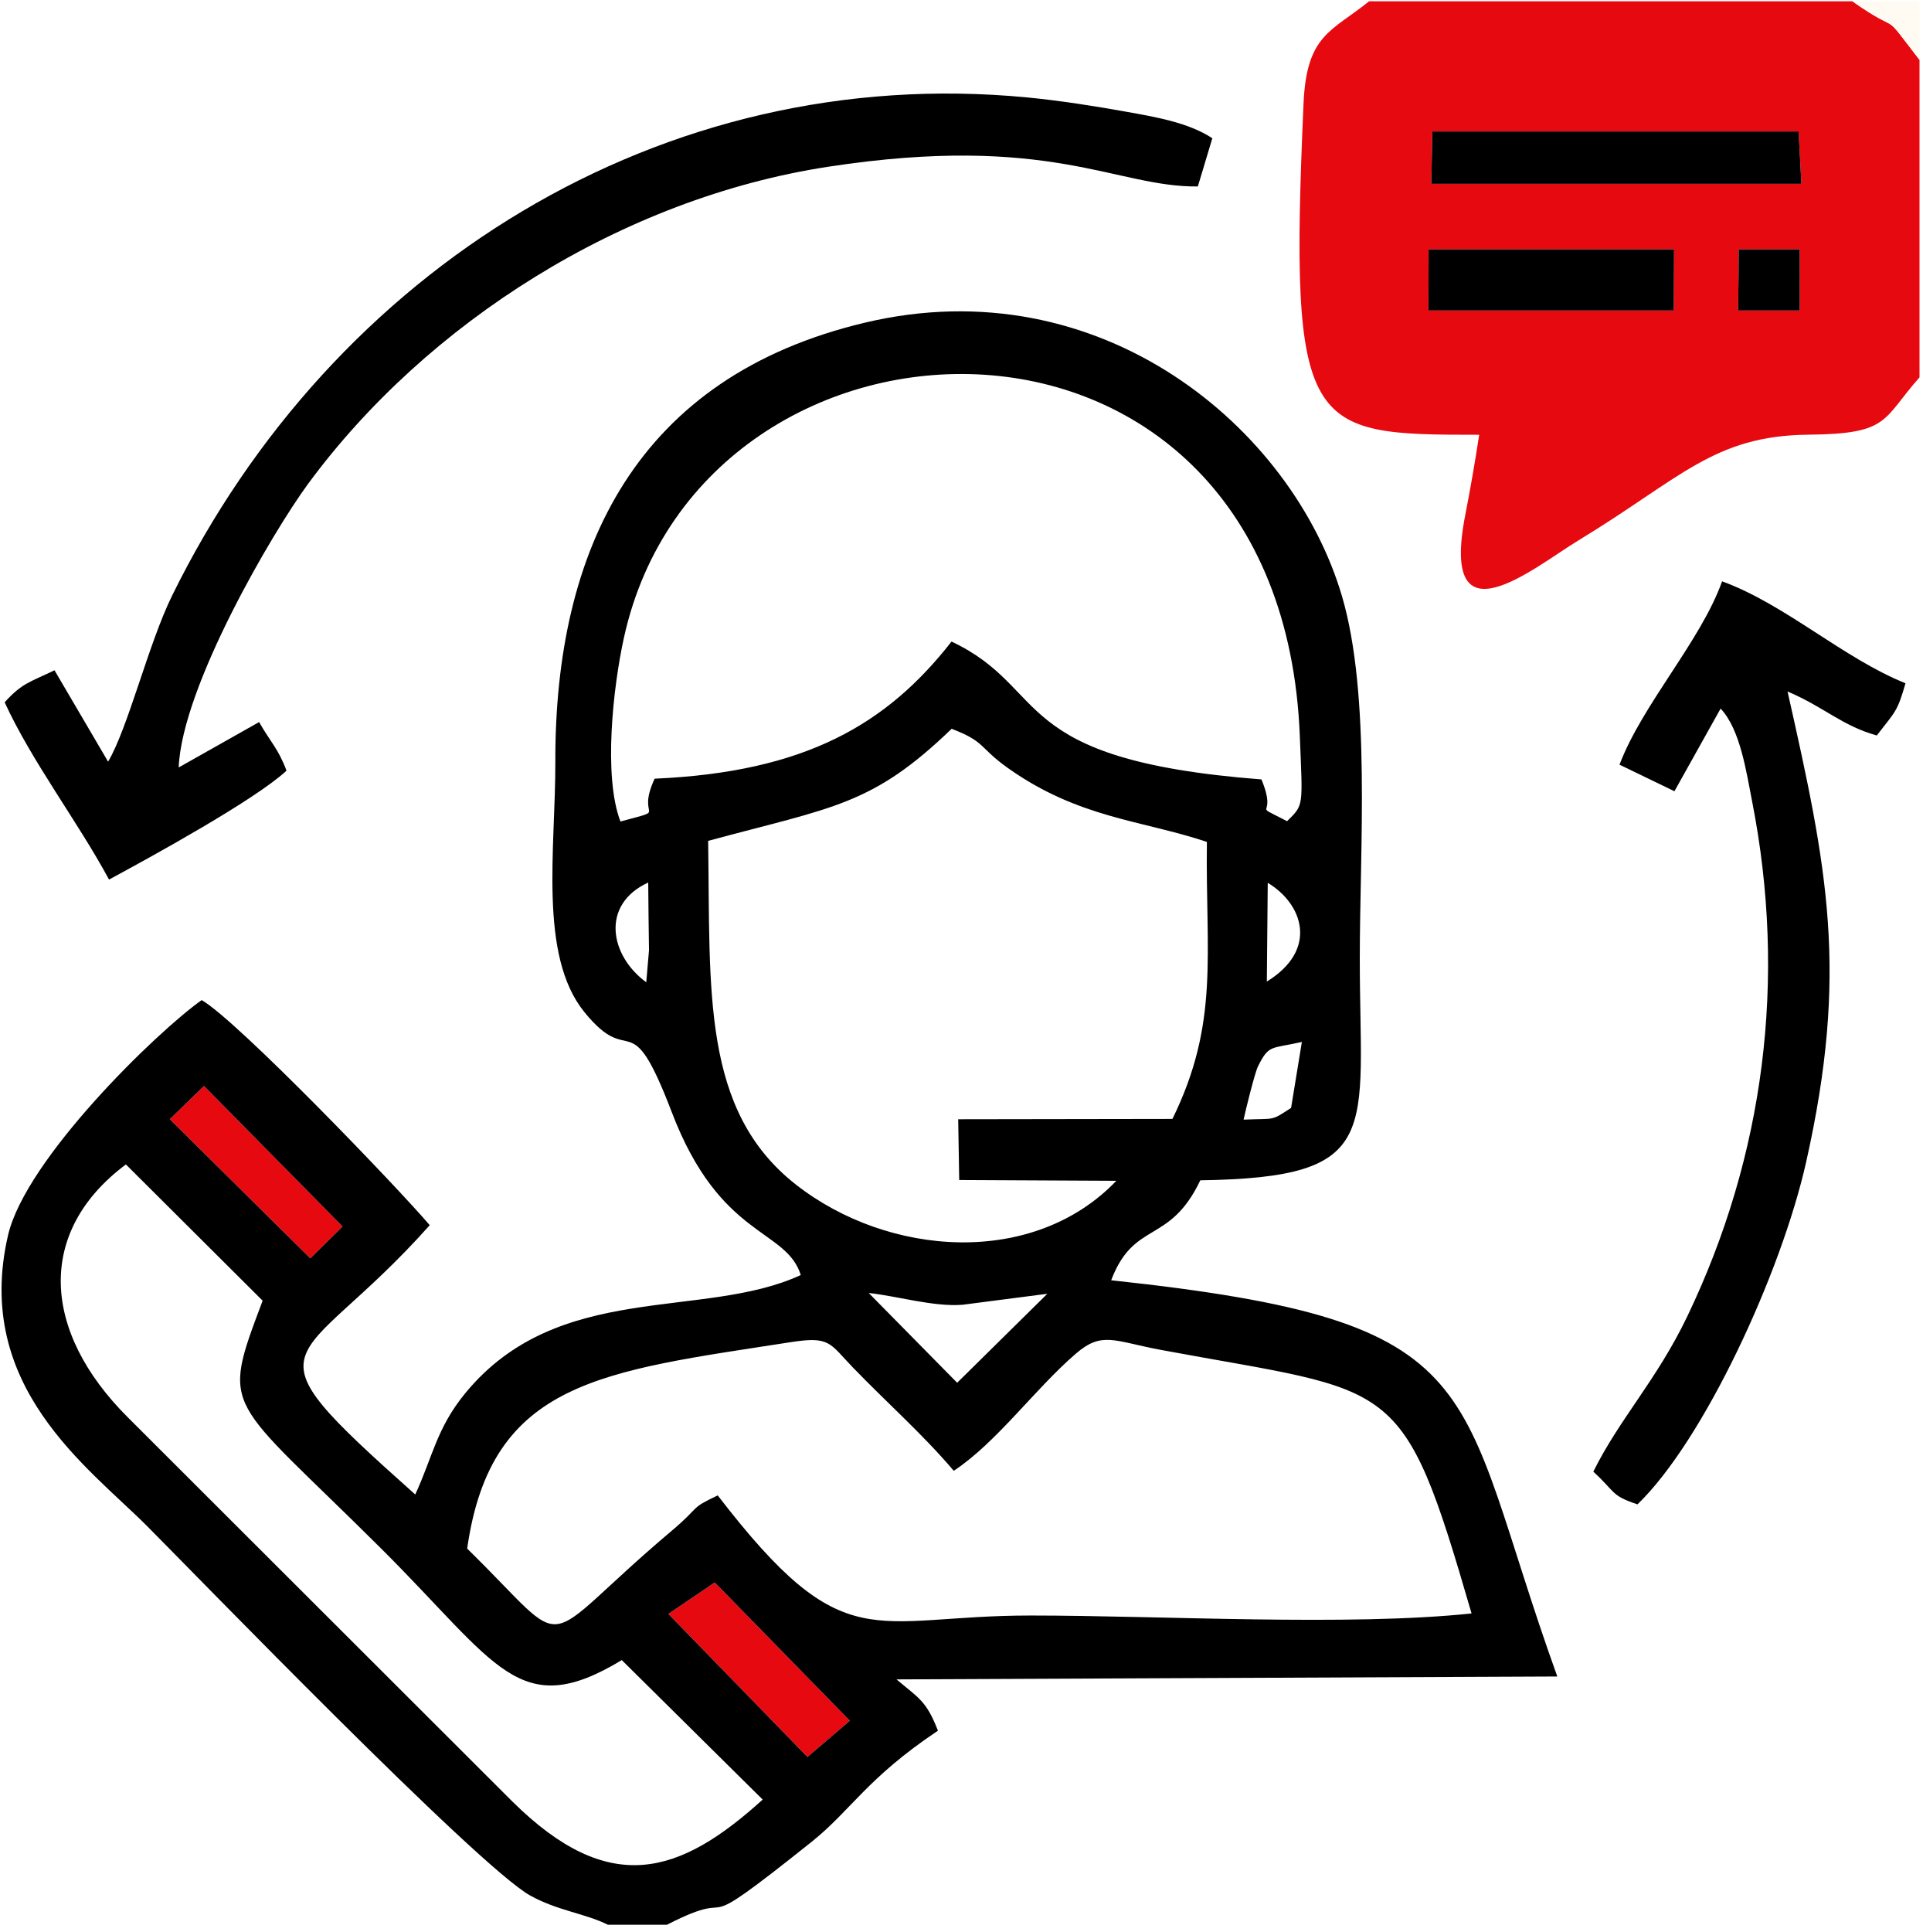
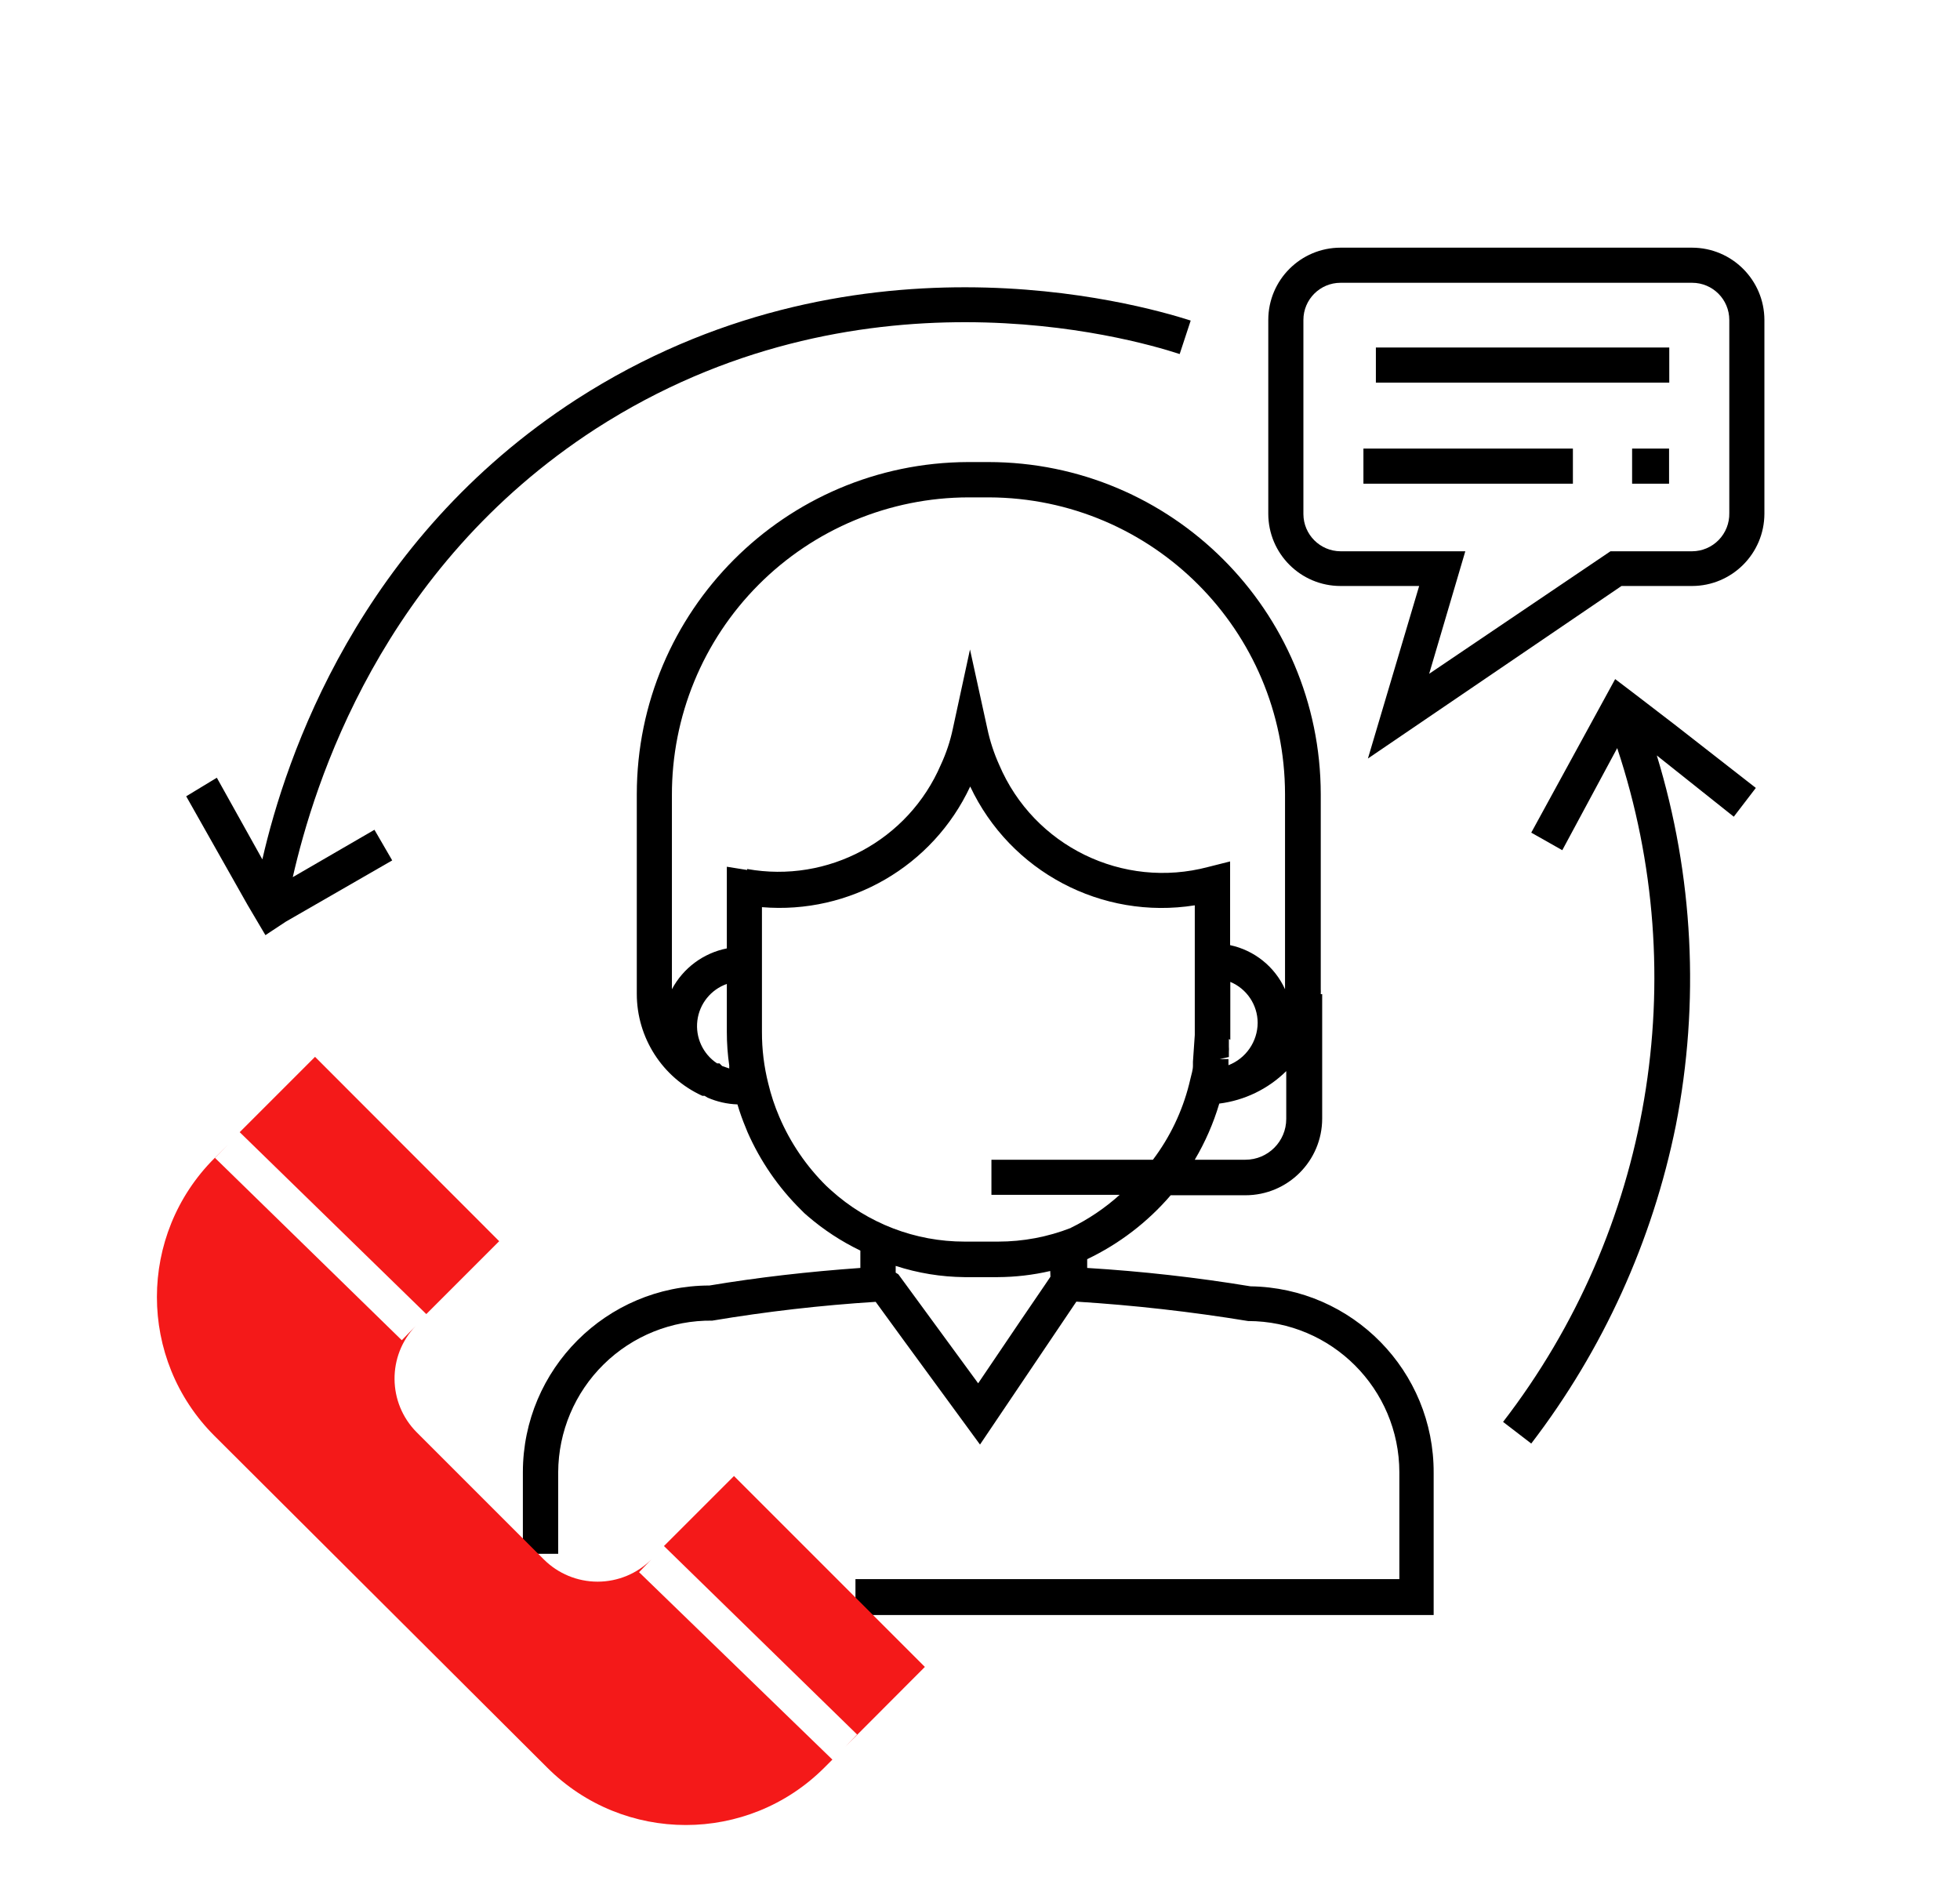
- <svg xmlns="http://www.w3.org/2000/svg" viewBox="0 0 300 301.333" height="301.333" width="300" xml:space="preserve" id="svg2" version="1.1">
-   <g transform="matrix(1.33333 0 0 -1.33333 0 301.333)" id="g10">
-     <g transform="scale(.1)" id="g12" fill-opacity="1" fill-rule="evenodd" stroke="none">
-       <path id="path14" d="M2034.41 1968.33h71.39l.02-71.55h-72.11l.55 41.72zm73.36 76.66h-433.04l1.25 61.23h428.5zm-436.17-76.66h287.17l-.29-71.55H1671.4zm574.38-149.78v371.39c-48.57 63.21-16.43 25.02-78.55 68.56h-565.48c-43.88-35.47-73.13-38.52-76.71-119.45-17.06-385.72 3.74-387.62 205.53-387.62-4.98-32.49-10.37-63.61-16.21-93.36-30.47-155.13 80.48-61.68 132.24-30.27 119.81 72.71 158.28 122.63 269.31 123.72 95.39.93 85.81 17.44 129.87 67.03" fill="#e60910" />
-       <path id="path16" d="M782.023 372.074L944.766 204.75l49.609 42.379-158.051 161.73-54.301-36.785" fill="#e60910" />
-       <path id="path18" d="M198.695 950.715l164.391-162.699 37.797 37.242-162.211 164.394-39.977-38.937" fill="#e60910" />
-       <path id="path20" d="M836.324 408.859l158.051-161.73-49.609-42.379-162.743 167.324zm-289.703 39.637c28.074 196.883 157.652 207.133 378.984 241.543 45.766 7.113 45.063-1.437 72.114-29.437 41.311-42.75 81.421-77.782 118.261-121.09 50.27 33.195 94.53 95.328 142.81 136.996 30.84 26.605 44.78 14.594 99.38 4.449 277.52-51.578 281.89-26.805 363.67-308.32-144.3-15.215-363.46-2.422-515.86-2.422-187.3 0-217.152-53.297-366.179 140.508-33.985-16.106-18.531-11.602-54.184-41.68-163.07-137.547-111.277-145.563-238.996-20.547zm345.766-293.59c-97.344-88.293-179.246-114.43-292.547-2.586L149.531 602.051c-100.664 100.39-107.66 217.054-2.222 295.828L307.305 738.5c-49.512-131.633-42.688-109.398 138.73-290.008C582.391 312.746 607.313 245.363 727.52 318.066zm124.093 592.578c32.6-3.382 75.79-16.445 109.81-13.757l99.18 12.851-105.51-104.086zM238.672 989.652l162.211-164.394-37.797-37.242-164.391 162.699zM1455.1 950.289c2.16 10.445 13.14 54.811 16.76 62.111 12.89 26.05 15.05 20.53 51.43 28.75l-12.62-77.146c-24.38-15.762-17.14-12.078-55.57-13.715zM828.594 1276.39c146.414 39.61 191.676 41.13 284.886 131.09 40.03-15.27 31.7-21.65 65.7-45.8 82.93-58.91 156.37-60.95 232.97-86.5-1.69-132.47 14.99-211.32-40.31-324.067l-250.68-.386 1.19-71.067 183.86-.93c-97.26-101.507-266.89-88.894-374.702-4.613-111.031 86.801-100.258 226.613-102.914 402.273zm654.766-49.1c41.03-24.5 59.69-78.16-1.06-115.46zm-727.184-116.33c-42.719 31.18-53.629 90.93 2.293 116.7l.375-39.16.535-40.04zm-30.199 188.06c-20.196 52.51-8.75 156.99 4.156 215.43 92.562 419.15 769.267 438.59 790.787-116.01 3.21-82.46 5-79.36-14.94-99.06-44.82 23.35-9.8.22-30 48.89-299.42 23.01-245.31 105.86-362.62 161.25-75.5-96.64-170.876-152.71-347.383-160.4-22.895-49.14 18.828-34.09-40-50.1zM711.254 8.5h69.133c95.105 48.668 16.843-24.742 168.89 96.668 46.786 37.363 64.573 74.379 148.183 130.324-13.63 35.035-22.06 37.696-48.48 60.004l773.18 3.391c-123.67 343.484-68.81 415.051-522 463.488 26.84 70.652 68.16 41.086 104.3 116.945 215.66 3.114 186.6 55.7 186.59 259.18 0 128.89 13.08 308.59-20.73 423.76-57.93 197.38-282.7 385.96-558.66 320.22-266.367-63.44-362.59-264.43-361.879-513.97.289-101.09-19.765-225.89 33.789-292.17 56.11-69.44 52.227 14.12 102.567-117.606C842.664 810.824 919.691 823.48 936.973 768.5c-114.282-52.895-284.024-5.812-392.723-138.43-33.523-40.894-38.227-74.953-58.391-118.293-210.078 187.27-139.07 139.727 16.957 315.043-38.714 45.446-225.386 239.56-266.839 263.3-53.184-37.7-205.891-186.073-226.555-275.015-41.086-176.882 94.113-271.515 162.773-340.375 55.235-55.39 387.098-398.18 448.16-432.066C652.426 24.867 684.742 21.72 711.254 8.5" fill="#000" />
-       <path id="path22" d="M126.484 1369.01L63.77 1475.92c-29.008-14.01-37.903-14.89-58.32-37.42 31.445-68.82 85.952-140.25 122.128-207.39 47.977 25.9 170.555 92.96 207.66 127.39-9.55 25.66-18.867 33.61-32.07 56.84l-94.086-53.08c3.856 94.58 109.867 275.32 151.445 331.8 138.735 188.46 367.543 333.95 608.375 370.87 259.528 39.8 336.818-24.13 432.668-23.04l16.95 56.4c-28.17 18.56-67.45 25.03-101.22 31.1-35.57 6.38-76.71 12.91-115.19 16.62-427.915 41.28-813.43-201.29-1000.876-583.03-27.586-56.18-51.308-154.31-74.75-193.97" fill="#000" />
-       <path id="path24" d="M1894.96 1365.49l64.25-31.06 54.03 96.69c23-24.32 30.12-74.22 36.82-108.26 41.01-208.39 14.26-415.063-75.93-602.981-35.57-74.117-79.52-120.016-109.83-181.383 26.49-24.168 20.09-27.777 51.68-38.242 77.22 74.312 168.07 269.836 197.43 400.793 49.9 222.503 24.79 342.903-21.84 550.063 43.13-18.29 62.96-39.76 104.41-51.46 21.7 28.23 23.93 27.31 33.59 61.07-72.66 29.19-140.85 92.46-214.61 119.26-24.69-69.48-93.41-144.1-120-214.49" fill="#000" />
-       <path id="path26" d="M2107.77 2044.99l-3.29 61.23h-428.5l-1.25-61.23h433.04" fill="#000" />
-       <path id="path28" d="M1671.4 1896.78h287.08l.29 71.55H1671.6l-.2-71.55" fill="#000" />
-       <path id="path30" d="M2034.26 1938.5l-.55-41.72h72.11l-.02 71.55h-71.39l-.15-29.83" fill="#000" />
-       <path id="path32" d="M2245.98 2189.94v68.56h-78.55c62.12-43.54 29.98-5.35 78.55-68.56" fill="#fffbf2" />
-     </g>
-   </g>
+ <svg xmlns="http://www.w3.org/2000/svg" id="Слой_1" data-name="Слой 1" viewBox="0 0 96 91.91">
+   <defs>
+     <style>.cls-1{fill:#f41919;}</style>
+   </defs>
+   <path d="M82.88,12.13H65.66a3.54,3.54,0,0,0-3.54,3.54v9.49a3.54,3.54,0,0,0,3.54,3.54h3.85L67,37.15,79.42,28.7h3.46a3.55,3.55,0,0,0,3.54-3.54V15.67A3.55,3.55,0,0,0,82.88,12.13Zm1.82,13A1.83,1.83,0,0,1,82.88,27h-4L70,33l1.77-6H65.66a1.83,1.83,0,0,1-1.82-1.82V15.67a1.82,1.82,0,0,1,1.82-1.82H82.88a1.82,1.82,0,0,1,1.82,1.82Z" />
+   <path d="M61.25,63h0a78.66,78.66,0,0,0-8-.9v-.43a12.45,12.45,0,0,0,4.09-3.13H61a3.76,3.76,0,0,0,3.76-3.76V48.69h-.07a2.6,2.6,0,0,0,0-.26V38.89A16.29,16.29,0,0,0,48.41,22.63h-1A16.28,16.28,0,0,0,31.19,38.89v9.78a5.49,5.49,0,0,0,3.21,5l.11,0,.15.09h0a4,4,0,0,0,1.46.33,10.86,10.86,0,0,0,.41,1.15l.08.2a12.31,12.31,0,0,0,2.63,3.82,3.19,3.19,0,0,0,.32.3,11.83,11.83,0,0,0,2.58,1.69v.85c-2.53.18-5,.46-7.39.86a9.15,9.15,0,0,0-9.14,9.14v4h1.73v-4a7.46,7.46,0,0,1,7.55-7.42,78.11,78.11,0,0,1,8-.92l1.34,1.84h0L48,70.75l4.72-7a84.59,84.59,0,0,1,8.41.95,7.42,7.42,0,0,1,7.41,7.41v5.23H41.9V79.1H70.22V72.15A9.1,9.1,0,0,0,61.25,63ZM63,54.8a2,2,0,0,1-2,2H58.52a12.26,12.26,0,0,0,1.2-2.75A5.68,5.68,0,0,0,63,52.46Zm-2.74-3.88V48.09a2.18,2.18,0,0,1,1.34,2,2.24,2.24,0,0,1-1.43,2.08l0-.17h0l0-.13-.43,0,.45-.1,0-.26a1.63,1.63,0,0,0,0-.25l0-.28v-.09A.18.18,0,0,1,60.25,50.92ZM35.37,52.21l-.13-.13h-.12a2.19,2.19,0,0,1,.48-3.89v2.35a11.48,11.48,0,0,0,.12,1.66.53.53,0,0,0,0,.13Zm1.23-9.6-1-.16v4a3.91,3.91,0,0,0-2.69,2v-9.5A14.55,14.55,0,0,1,47.44,24.36h1A14.55,14.55,0,0,1,62.94,38.89v9.56a3.83,3.83,0,0,0-2.69-2.16v-4.1l-1.07.27a8.7,8.7,0,0,1-10.24-5,8.71,8.71,0,0,1-.58-1.77l-.85-3.88-.84,3.88a8.18,8.18,0,0,1-.59,1.77,8.66,8.66,0,0,1-9.49,5.1ZM51.45,62.53l-.27.4L50,64.66h0l-2.09,3.09L44,62.41l-.13-.08v0l0,0,0,0V62a11.27,11.27,0,0,0,3.37.55h1.63a11.65,11.65,0,0,0,2.57-.3Zm1-2.39a9.79,9.79,0,0,1-3.56.67H47.25a9.74,9.74,0,0,1-6.54-2.51l-.23-.21a10.62,10.62,0,0,1-2.31-3.39,10,10,0,0,1-.54-1.63,10.19,10.19,0,0,1-.31-2.53V44.43a10.31,10.31,0,0,0,10.2-5.91,10.36,10.36,0,0,0,11,5.82v6.35L58.43,52l0,.2c0,.2-.07.4-.12.62l-.07.29a10.34,10.34,0,0,1-1.77,3.69H48.56v1.72h6.28A10.38,10.38,0,0,1,52.44,60.14Z" />
+   <rect x="67.39" y="17.02" width="14.37" height="1.72" />
+   <rect x="66.78" y="21.97" width="10.26" height="1.72" />
+   <rect x="79.94" y="21.97" width="1.81" height="1.72" />
+   <path d="M29.18,21c12.74-8.21,26.07-4.49,28.6-3.66l.54-1.64c-2.68-.86-16.68-4.77-30.07,3.85C17.57,26.45,14,37.06,12.85,42.09l-2.23-4L9.12,39l3,5.31L13,45.8,14,45.14l5.21-3-.87-1.5-4,2.32C15.38,38.4,18.66,27.81,29.18,21Z" />
+   <path d="M84.92,40l-3.77-3a37.41,37.41,0,0,1,.93,18.13A38,38,0,0,1,75,70.7l-1.38-1.06a35.64,35.64,0,0,0,5.59-33l-2.69,5L75,40.78l4.11-7.52,1,.76L82,35.47l4,3.12Z" />
+   <polygon class="cls-1" points="41.98 84.95 41.4 85.55 45.3 81.64 35.95 72.29 32.52 75.72 41.98 84.95" />
+   <polygon class="cls-1" points="20.88 64.36 20.87 64.37 24.45 60.79 15.43 51.76 11.74 55.45 20.88 64.36" />
+   <path class="cls-1" d="M31.3,77l.61-.63h0a3.73,3.73,0,0,1-5.28,0l-6.22-6.22a3.73,3.73,0,0,1-.05-5.21l-.68.7-9.15-8.93.62-.63-.65.65a9.61,9.61,0,0,0,0,13.59L26.8,86.57a9.6,9.6,0,0,0,13.58,0l.39-.39Z" />
</svg>
